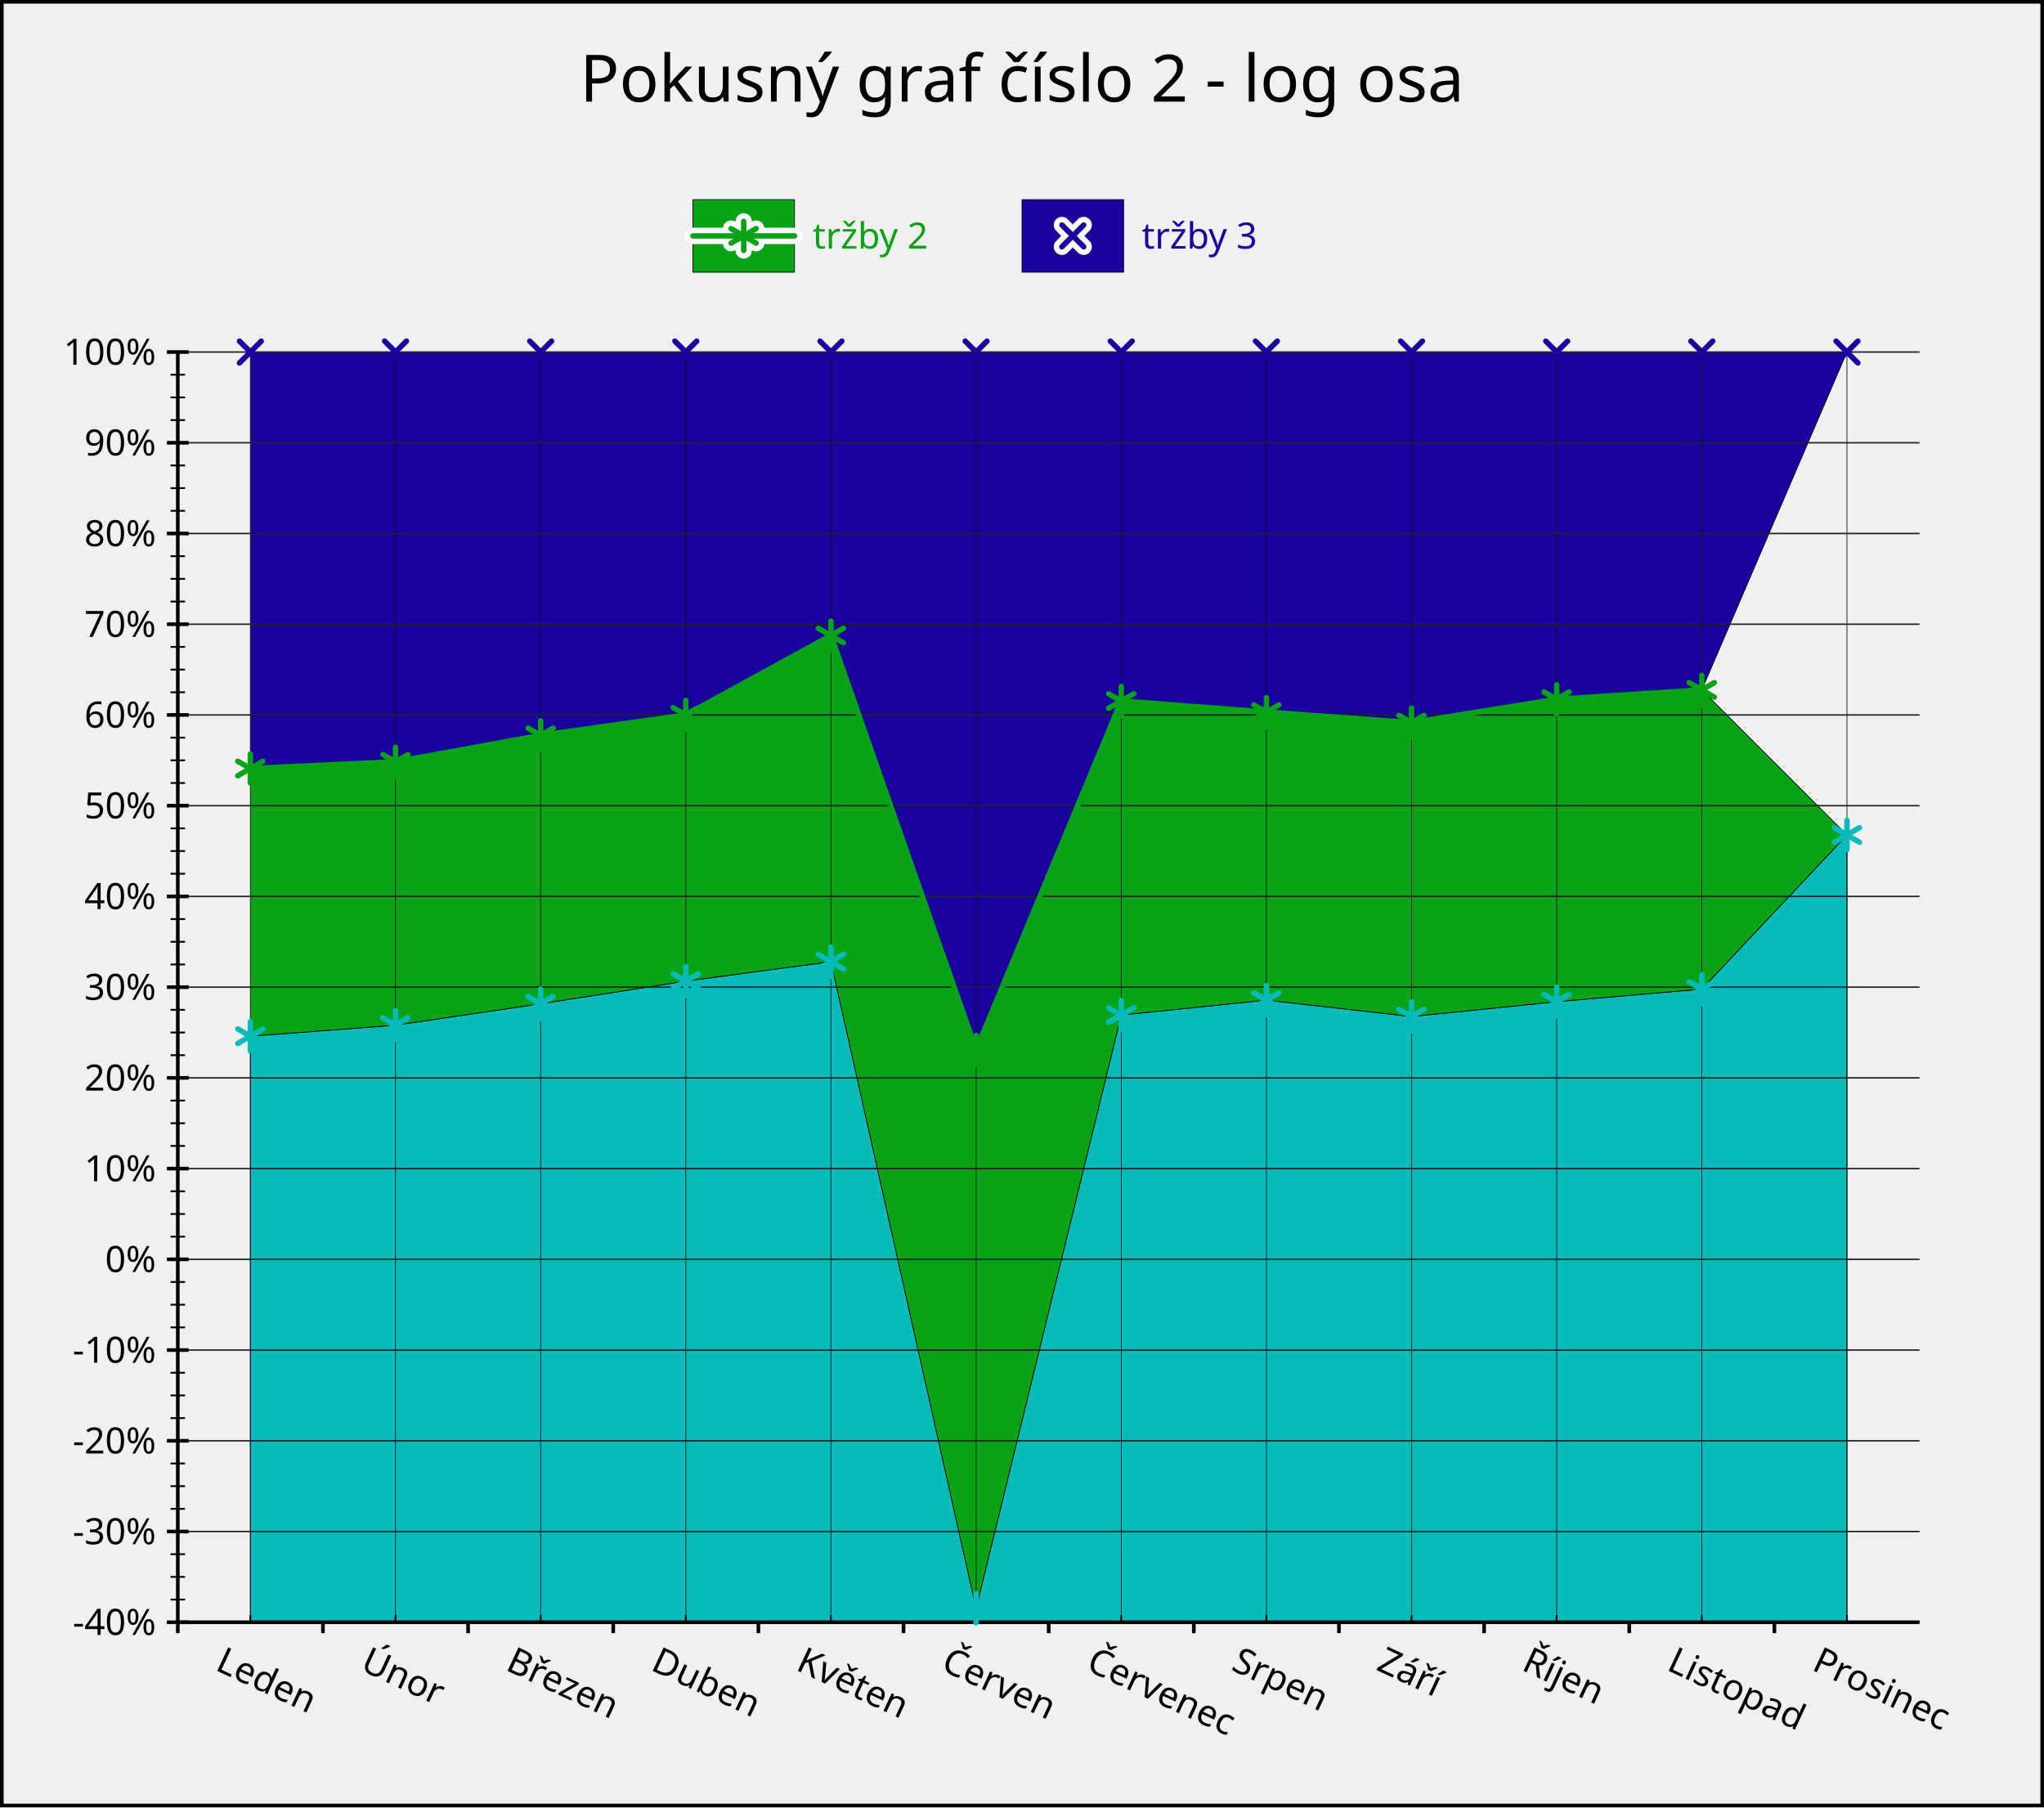
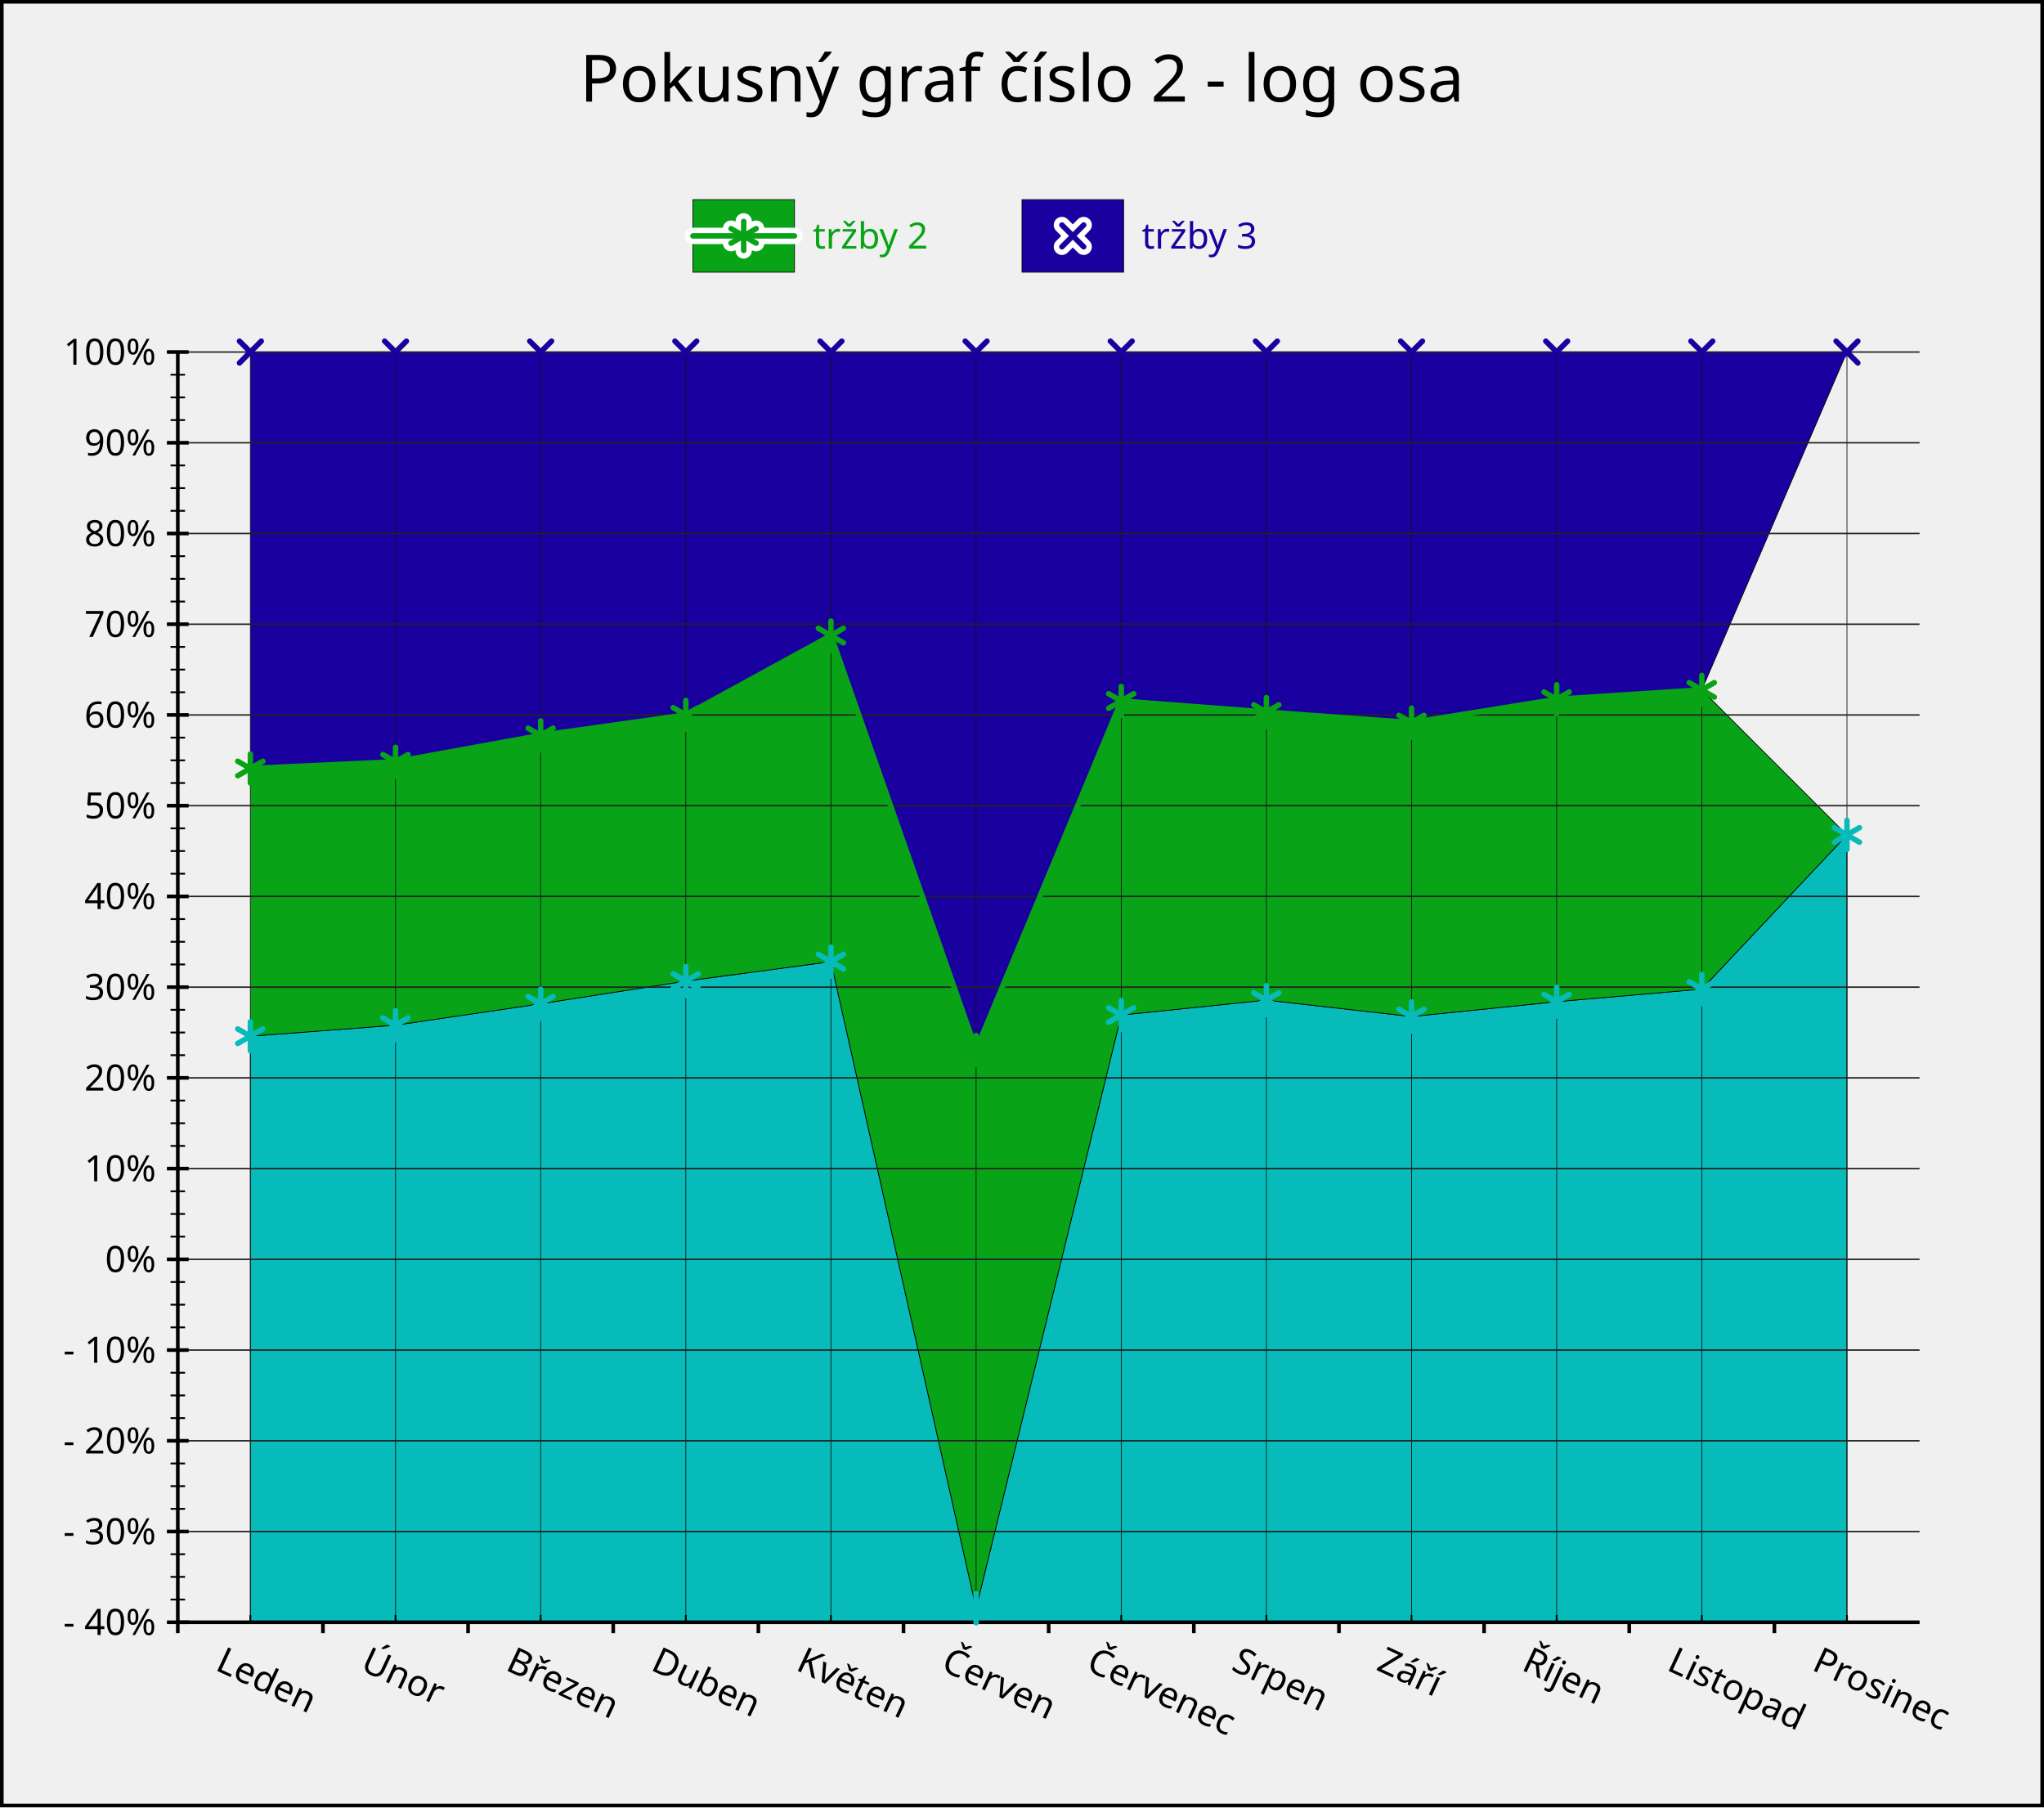
<svg xmlns="http://www.w3.org/2000/svg" viewBox="0 0 563.3 497.99">
  <g>
    <text x="281.65" y="28" text-anchor="middle" font-family="Verdana" font-size="18" fill="black">Pokusný graf číslo 2 - log osa</text>
  </g>
  <g stroke-width="0.2" stroke="black" stroke-linejoin="round">
    <path d="M69,285.52 L109,282.48 L149,276.58 L189,270.33 L229,264.97 L269,443.15 L309,279.69 L349,275.57 L389,280.1 L429,276.01 L469,272.53 L509,230.06 L509,447 L69,447 z" fill="#07bbbb" />
    <path d="M69,211.75 L109,209.9 L149,202.63 L189,197 L229,175.12 L269,289.31 L309,193.15 L349,196.21 L389,199.11 L429,192.68 L469,190.09 L509,230.06 L469,272.53 L429,276.01 L389,280.1 L349,275.57 L309,279.69 L269,443.15 L229,264.97 L189,270.33 L149,276.58 L109,282.48 L69,285.52" fill="#09a317" />
    <rect x="190.95" y="55" width="28" height="20" fill="#09a317" />
    <g stroke-width="4.5" fill="white" color="white" stroke="white" stroke-linecap="round">
      <path d="M 204.95,65 m 0,-4 l 0,8 m -3.48,-6 l 6.92,4      m -6.92,0 l 6.92,-4" />
    </g>
    <path d="M69,97 L109,97 L149,97 L189,97 L229,97 L269,97 L309,97 L349,97 L389,97 L429,97 L469,97 L509,97 L469,190.09 L429,192.68 L389,199.11 L349,196.21 L309,193.15 L269,289.31 L229,175.12 L189,197 L149,202.63 L109,209.9 L69,211.75" fill="#19009f" />
    <rect x="281.65" y="55" width="28" height="20" fill="#19009f" />
    <g stroke-width="4.5" fill="white" color="white" stroke="white" stroke-linecap="round">
      <path d="M 295.65,65 m -3,-3 l 6,6 m 0,-6 l -6,6" />
    </g>
  </g>
  <path d="M29,447  m40,-350 l0,350  m0,-350 l0,350  m0,-350 l0,350  m40,-350 l0,350  m0,-350 l0,350  m0,-350 l0,350  m40,-350 l0,350  m0,-350 l0,350  m0,-350 l0,350  m40,-350 l0,350  m0,-350 l0,350  m0,-350 l0,350  m40,-350 l0,350  m0,-350 l0,350  m0,-350 l0,350  m40,-350 l0,350  m0,-350 l0,350  m0,-350 l0,350  m40,-350 l0,350  m0,-350 l0,350  m0,-350 l0,350  m40,-350 l0,350  m0,-350 l0,350  m0,-350 l0,350  m40,-350 l0,350  m0,-350 l0,350  m0,-350 l0,350  m40,-350 l0,350  m0,-350 l0,350  m0,-350 l0,350  m40,-350 l0,350  m0,-350 l0,350  m0,-350 l0,350  m40,-350 l0,350  m0,-350 l0,350  m0,-350 l0,350  " stroke="#111" stroke-width="0.2" fill="none" />
  <path d="M49,447   l480,0  m-480,-25 l480,0  m-480,-25 l480,0  m-480,-25 l480,0  m-480,-25 l480,0  m-480,-25 l480,0  m-480,-25 l480,0  m-480,-25 l480,0  m-480,-25 l480,0  m-480,-25 l480,0  m-480,-25 l480,0  m-480,-25 l480,0  m-480,-25 l480,0  m-480,-25 l480,0  m-480,-25 l480,0 " stroke="#222" stroke-width="0.4" fill="none" />
  <g stroke="black">
    <path d="M69,445 l0,2 m0,-2 l0,2 m0,-2 l0,2 m40,-2 l0,2 m0,-2 l0,2 m0,-2 l0,2 m40,-2 l0,2 m0,-2 l0,2 m0,-2 l0,2 m40,-2 l0,2 m0,-2 l0,2 m0,-2 l0,2 m40,-2 l0,2 m0,-2 l0,2 m0,-2 l0,2 m40,-2 l0,2 m0,-2 l0,2 m0,-2 l0,2 m40,-2 l0,2 m0,-2 l0,2 m0,-2 l0,2 m40,-2 l0,2 m0,-2 l0,2 m0,-2 l0,2 m40,-2 l0,2 m0,-2 l0,2 m0,-2 l0,2 m40,-2 l0,2 m0,-2 l0,2 m0,-2 l0,2 m40,-2 l0,2 m0,-2 l0,2 m0,-2 l0,2 m40,-2 l0,2 m0,-2 l0,2 m0,-2 l0,2 m40,-2" stroke-width="0.5" />
    <path d="M49,447 l0,3 m40,-3 l0,3 m40,-3 l0,3 m40,-3 l0,3 m40,-3 l0,3 m40,-3 l0,3 m40,-3 l0,3 m40,-3 l0,3 m40,-3 l0,3 m40,-3 l0,3 m40,-3 l0,3 m40,-3 l0,3" stroke-width="1" />
    <path d="M47,447 l4,0  m-4,-6.25 l4,0  m-4,-6.25 l4,0  m-4,-6.25 l4,0  m-4,-6.25 l4,0  m-4,-6.25 l4,0  m-4,-6.25 l4,0  m-4,-6.25 l4,0  m-4,-6.25 l4,0  m-4,-6.25 l4,0  m-4,-6.25 l4,0  m-4,-6.25 l4,0  m-4,-6.25 l4,0  m-4,-6.25 l4,0  m-4,-6.25 l4,0  m-4,-6.25 l4,0  m-4,-6.25 l4,0  m-4,-6.25 l4,0  m-4,-6.25 l4,0  m-4,-6.25 l4,0  m-4,-6.25 l4,0  m-4,-6.25 l4,0  m-4,-6.25 l4,0  m-4,-6.25 l4,0  m-4,-6.25 l4,0  m-4,-6.25 l4,0  m-4,-6.25 l4,0  m-4,-6.25 l4,0  m-4,-6.25 l4,0  m-4,-6.25 l4,0  m-4,-6.25 l4,0  m-4,-6.25 l4,0  m-4,-6.25 l4,0  m-4,-6.25 l4,0  m-4,-6.25 l4,0  m-4,-6.25 l4,0  m-4,-6.25 l4,0  m-4,-6.25 l4,0  m-4,-6.25 l4,0  m-4,-6.25 l4,0  m-4,-6.25 l4,0  m-4,-6.25 l4,0  m-4,-6.25 l4,0  m-4,-6.25 l4,0  m-4,-6.25 l4,0  m-4,-6.25 l4,0  m-4,-6.25 l4,0  m-4,-6.25 l4,0  m-4,-6.25 l4,0  m-4,-6.25 l4,0  m-4,-6.25 l4,0  m-4,-6.25 l4,0  m-4,-6.25 l4,0  m-4,-6.25 l4,0  m-4,-6.25 l4,0  m-4,-6.25 l4,0  m-4,-6.25 l4,0 " stroke-width="0.5" />
    <path d="M46,447 l6,0  m-6,-25 l6,0  m-6,-25 l6,0  m-6,-25 l6,0  m-6,-25 l6,0  m-6,-25 l6,0  m-6,-25 l6,0  m-6,-25 l6,0  m-6,-25 l6,0  m-6,-25 l6,0  m-6,-25 l6,0  m-6,-25 l6,0  m-6,-25 l6,0  m-6,-25 l6,0  m-6,-25 l6,0 " stroke-width="1" />
  </g>
  <line x1="49" y1="447" x2="529" y2="447" stroke="black" stroke-width="1" />
  <g font-family="Verdana" font-size="10" fill="black">
    <g transform="translate(59,       460) rotate(25) ">
      <text>Leden</text>
    </g>
    <g transform="translate(99,       460) rotate(25) ">
      <text>Únor</text>
    </g>
    <g transform="translate(139,       460) rotate(25) ">
      <text>Březen</text>
    </g>
    <g transform="translate(179,       460) rotate(25) ">
      <text>Duben</text>
    </g>
    <g transform="translate(219,       460) rotate(25) ">
      <text>Květen</text>
    </g>
    <g transform="translate(259,       460) rotate(25) ">
      <text>Červen</text>
    </g>
    <g transform="translate(299,       460) rotate(25) ">
      <text>Červenec</text>
    </g>
    <g transform="translate(339,       460) rotate(25) ">
      <text>Srpen</text>
    </g>
    <g transform="translate(379,       460) rotate(25) ">
      <text>Září</text>
    </g>
    <g transform="translate(419,       460) rotate(25) ">
      <text>Říjen</text>
    </g>
    <g transform="translate(459,       460) rotate(25) ">
      <text>Listopad</text>
    </g>
    <g transform="translate(499,       460) rotate(25) ">
      <text>Prosinec</text>
    </g>
  </g>
  <g stroke="black" stroke-width="1">
    <line x1="49" y1="447" x2="49" y2="97" />
  </g>
  <g text-anchor="end" font-family="Verdana" font-size="10" fill="black">
-     <text x="43" y="450.5">-40%</text>
-     <text x="43" y="425.5">-30%</text>
-     <text x="43" y="400.5">-20%</text>
-     <text x="43" y="375.5">-10%</text>
-     <text x="43" y="350.5">0%</text>
-     <text x="43" y="325.5">10%</text>
-     <text x="43" y="300.5">20%</text>
-     <text x="43" y="275.5">30%</text>
-     <text x="43" y="250.5">40%</text>
-     <text x="43" y="225.5">50%</text>
-     <text x="43" y="200.5">60%</text>
-     <text x="43" y="175.5">70%</text>
-     <text x="43" y="150.5">80%</text>
-     <text x="43" y="125.5">90%</text>
-     <text x="43" y="100.5">100%</text>
+     <text x="43" y="450.5">- 40%</text>
+     <text x="43" y="425.5">- 30%</text>
+     <text x="43" y="400.5">- 20%</text>
+     <text x="43" y="375.5">- 10%</text>
+     <text x="43" y="350.5"> 0%</text>
+     <text x="43" y="325.5"> 10%</text>
+     <text x="43" y="300.5"> 20%</text>
+     <text x="43" y="275.5"> 30%</text>
+     <text x="43" y="250.5"> 40%</text>
+     <text x="43" y="225.5"> 50%</text>
+     <text x="43" y="200.5"> 60%</text>
+     <text x="43" y="175.5"> 70%</text>
+     <text x="43" y="150.5"> 80%</text>
+     <text x="43" y="125.5"> 90%</text>
+     <text x="43" y="100.5"> 100%</text>
  </g>
  <g stroke-width="1.5" fill="none" stroke-linecap="round" stroke-linejoin="round" stroke-dasharray="none">
    <path d="M69,211.75 L109,209.9 L149,202.63 L189,197 L229,175.12 L269,289.31 L309,193.15 L349,196.21 L389,199.11 L429,192.68 L469,190.09" stroke="#09a317" stroke-dasharray="none" />
    <path stroke="white" stroke-width="4.5" d="M190.95,65 l28,0" />
    <path stroke="#09a317" d="M190.95,65 l28,0" stroke-dasharray="none" />
  </g>
  <g stroke-width="1.5" fill="none" color="#07bbbb" stroke="#07bbbb" stroke-linecap="round">
    <path d="M 69,285.52 m 0,-4 l 0,8 m -3.48,-6 l 6.92,4      m -6.92,0 l 6.92,-4" />
    <path d="M 109,282.48 m 0,-4 l 0,8 m -3.48,-6 l 6.92,4      m -6.92,0 l 6.92,-4" />
    <path d="M 149,276.58 m 0,-4 l 0,8 m -3.48,-6 l 6.92,4      m -6.92,0 l 6.92,-4" />
    <path d="M 189,270.33 m 0,-4 l 0,8 m -3.48,-6 l 6.92,4      m -6.92,0 l 6.92,-4" />
    <path d="M 229,264.97 m 0,-4 l 0,8 m -3.48,-6 l 6.92,4      m -6.92,0 l 6.92,-4" />
    <path d="M 269,443.15 m 0,-4 l 0,8 m -3.48,-6 l 6.92,4      m -6.92,0 l 6.92,-4" />
    <path d="M 309,279.69 m 0,-4 l 0,8 m -3.48,-6 l 6.92,4      m -6.92,0 l 6.92,-4" />
    <path d="M 349,275.57 m 0,-4 l 0,8 m -3.48,-6 l 6.92,4      m -6.92,0 l 6.92,-4" />
    <path d="M 389,280.1 m 0,-4 l 0,8 m -3.48,-6 l 6.92,4      m -6.92,0 l 6.92,-4" />
    <path d="M 429,276.01 m 0,-4 l 0,8 m -3.48,-6 l 6.92,4      m -6.92,0 l 6.92,-4" />
    <path d="M 469,272.53 m 0,-4 l 0,8 m -3.48,-6 l 6.92,4      m -6.92,0 l 6.92,-4" />
    <path d="M 509,230.06 m 0,-4 l 0,8 m -3.48,-6 l 6.92,4      m -6.92,0 l 6.92,-4" />
  </g>
  <g stroke-width="1.5" fill="none" color="#09a317" stroke="#09a317" stroke-linecap="round">
    <path d="M 69,211.75 m 0,-4 l 0,8 m -3.48,-6 l 6.92,4      m -6.92,0 l 6.92,-4" />
    <path d="M 109,209.9 m 0,-4 l 0,8 m -3.48,-6 l 6.92,4      m -6.92,0 l 6.92,-4" />
    <path d="M 149,202.63 m 0,-4 l 0,8 m -3.48,-6 l 6.92,4      m -6.92,0 l 6.92,-4" />
    <path d="M 189,197 m 0,-4 l 0,8 m -3.48,-6 l 6.92,4      m -6.92,0 l 6.92,-4" />
    <path d="M 229,175.12 m 0,-4 l 0,8 m -3.48,-6 l 6.92,4      m -6.92,0 l 6.92,-4" />
    <path d="M 269,289.31 m 0,-4 l 0,8 m -3.48,-6 l 6.92,4      m -6.92,0 l 6.92,-4" />
    <path d="M 309,193.15 m 0,-4 l 0,8 m -3.48,-6 l 6.92,4      m -6.92,0 l 6.92,-4" />
    <path d="M 349,196.21 m 0,-4 l 0,8 m -3.48,-6 l 6.92,4      m -6.92,0 l 6.92,-4" />
    <path d="M 389,199.11 m 0,-4 l 0,8 m -3.48,-6 l 6.92,4      m -6.92,0 l 6.92,-4" />
    <path d="M 429,192.68 m 0,-4 l 0,8 m -3.48,-6 l 6.92,4      m -6.92,0 l 6.92,-4" />
    <path d="M 469,190.09 m 0,-4 l 0,8 m -3.48,-6 l 6.92,4      m -6.92,0 l 6.92,-4" />
    <path d="M 204.95,65 m 0,-4 l 0,8 m -3.48,-6 l 6.92,4      m -6.92,0 l 6.92,-4" />
  </g>
  <g stroke-width="1.5" fill="none" color="#19009f" stroke="#19009f" stroke-linecap="round">
    <path d="M 69,97 m -3,-3 l 6,6 m 0,-6 l -6,6" />
    <path d="M 109,97 m -3,-3 l 6,6 m 0,-6 l -6,6" />
    <path d="M 149,97 m -3,-3 l 6,6 m 0,-6 l -6,6" />
    <path d="M 189,97 m -3,-3 l 6,6 m 0,-6 l -6,6" />
    <path d="M 229,97 m -3,-3 l 6,6 m 0,-6 l -6,6" />
    <path d="M 269,97 m -3,-3 l 6,6 m 0,-6 l -6,6" />
    <path d="M 309,97 m -3,-3 l 6,6 m 0,-6 l -6,6" />
    <path d="M 349,97 m -3,-3 l 6,6 m 0,-6 l -6,6" />
    <path d="M 389,97 m -3,-3 l 6,6 m 0,-6 l -6,6" />
    <path d="M 429,97 m -3,-3 l 6,6 m 0,-6 l -6,6" />
    <path d="M 469,97 m -3,-3 l 6,6 m 0,-6 l -6,6" />
    <path d="M 509,97 m -3,-3 l 6,6 m 0,-6 l -6,6" />
    <path d="M 295.65,65 m -3,-3 l 6,6 m 0,-6 l -6,6" />
  </g>
  <g text-anchor="start" font-family="Verdana" font-size="10" fill="black">
    <text x="223.95" y="68.5" fill="#09a317">tržby 2</text>
    <text x="314.65" y="68.5" fill="#19009f">tržby 3</text>
  </g>
  <rect x="0.5" y="0.5" width="562.3" height="496.99" stroke="black" fill="none" stroke-width="1" />
</svg>
